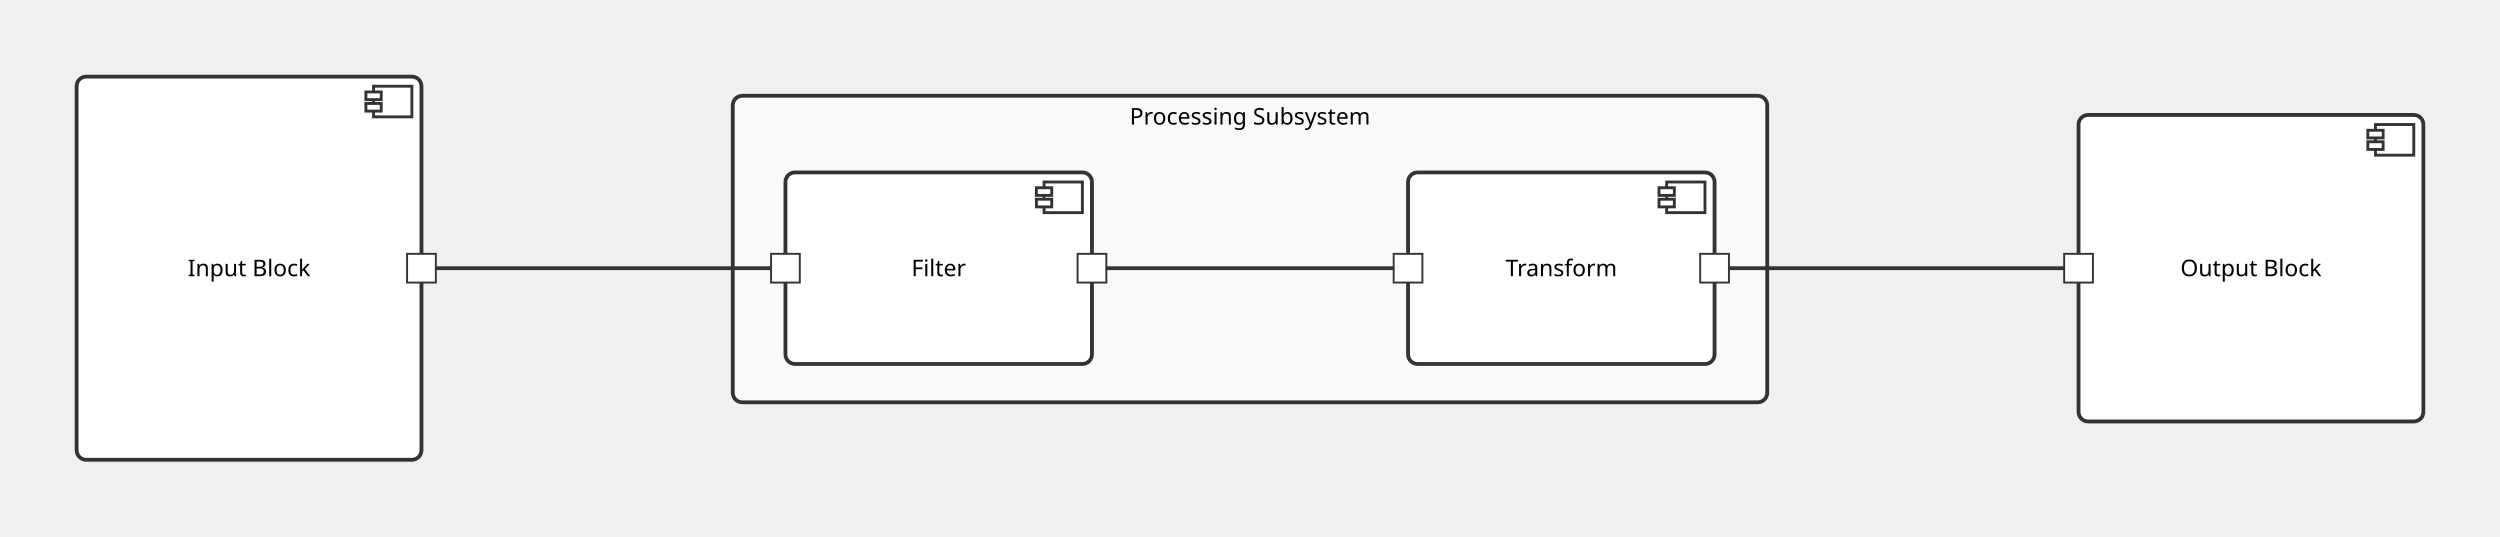
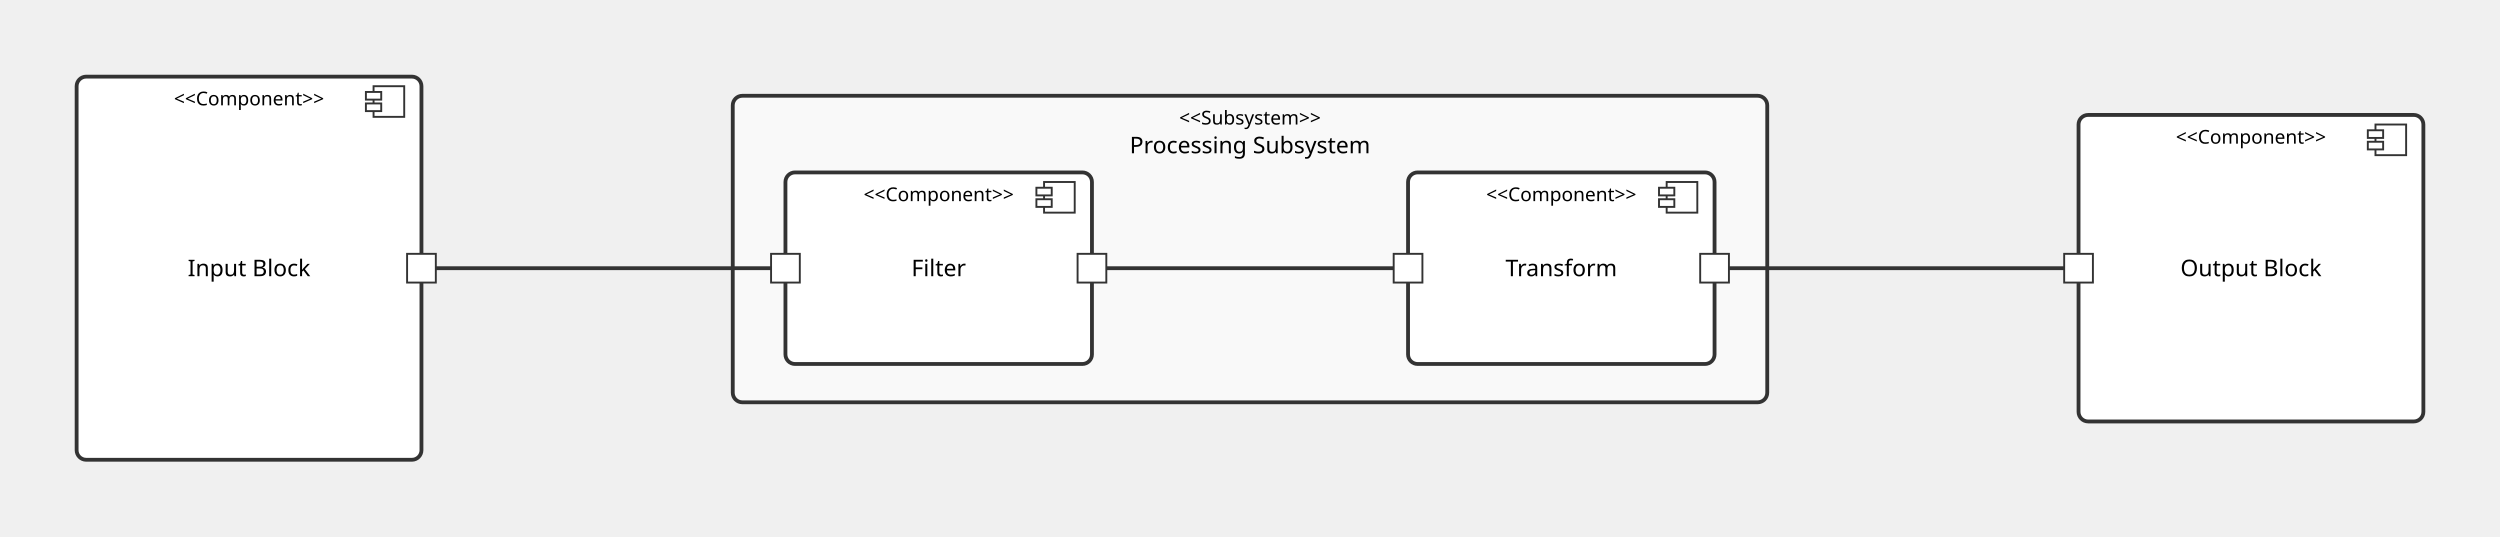
<svg xmlns="http://www.w3.org/2000/svg" width="1305" height="280" viewBox="0 0 1305 280" style="font-family: sans-serif;">
  <defs>
    <marker id="arrowhead" markerWidth="10" markerHeight="7" refX="10" refY="3.5" orient="auto">
      <polygon points="0 0, 10 3.5, 0 7" fill="#333" />
    </marker>
  </defs>
  <g transform="translate(40, 40)" id="input_block" class="component">
    <rect width="180" height="200" fill="#ffffff" stroke="#333" stroke-width="2" rx="5" />
+     <text x="90" y="15" text-anchor="middle" font-size="10px" fill="#000">&lt;&lt;Component&gt;&gt;</text>
    <text x="90" y="100" text-anchor="middle" dominant-baseline="middle" font-size="12px" fill="#000">Input Block</text>
    <rect x="172.5" y="92.5" width="15" height="15" fill="#ffffff" stroke="#333" stroke-width="1" class="port" />
    <g transform="translate(155, 5)">
-       <rect x="0" y="0" width="20" height="16" fill="#ffffff" stroke="#333" stroke-width="1.5" />
-       <rect x="-4" y="3" width="8" height="4" fill="#ffffff" stroke="#333" stroke-width="1.5" />
-       <rect x="-4" y="9" width="8" height="4" fill="#ffffff" stroke="#333" stroke-width="1.5" />
+       <rect x="0" y="0" width="16" height="16" fill="#ffffff" stroke="#333" stroke-width="1" />
+       <rect x="-4" y="3" width="8" height="4" fill="#ffffff" stroke="#333" stroke-width="1" />
+       <rect x="-4" y="9" width="8" height="4" fill="#ffffff" stroke="#333" stroke-width="1" />
    </g>
  </g>
  <g transform="translate(382.5, 50)" id="process_subsystem" class="subsystem">
    <rect width="540" height="160" fill="#f9f9f9" stroke="#333" stroke-width="2" rx="5" />
-     <text x="270" y="15" text-anchor="middle" dominant-baseline="auto" font-size="12px" fill="#000">Processing Subsystem</text>
+     <text x="270" y="15" text-anchor="middle" font-size="10px" fill="#000">&lt;&lt;Subsystem&gt;&gt;</text>
+     <text x="270" y="30" text-anchor="middle" dominant-baseline="auto" font-size="12px" fill="#000">Processing Subsystem</text>
    <g transform="translate(27.5, 40)" id="filter" class="component">
      <rect width="160" height="100" fill="#ffffff" stroke="#333" stroke-width="2" rx="5" />
+       <text x="80" y="15" text-anchor="middle" font-size="10px" fill="#000">&lt;&lt;Component&gt;&gt;</text>
      <text x="80" y="50" text-anchor="middle" dominant-baseline="middle" font-size="12px" fill="#000">Filter</text>
      <rect x="-7.5" y="42.5" width="15" height="15" fill="#ffffff" stroke="#333" stroke-width="1" class="port" />
      <rect x="152.5" y="42.5" width="15" height="15" fill="#ffffff" stroke="#333" stroke-width="1" class="port" />
      <g transform="translate(135, 5)">
-         <rect x="0" y="0" width="20" height="16" fill="#ffffff" stroke="#333" stroke-width="1.5" />
-         <rect x="-4" y="3" width="8" height="4" fill="#ffffff" stroke="#333" stroke-width="1.5" />
-         <rect x="-4" y="9" width="8" height="4" fill="#ffffff" stroke="#333" stroke-width="1.5" />
+         <rect x="0" y="0" width="16" height="16" fill="#ffffff" stroke="#333" stroke-width="1" />
+         <rect x="-4" y="3" width="8" height="4" fill="#ffffff" stroke="#333" stroke-width="1" />
+         <rect x="-4" y="9" width="8" height="4" fill="#ffffff" stroke="#333" stroke-width="1" />
      </g>
    </g>
    <g transform="translate(352.5, 40)" id="transform" class="component">
      <rect width="160" height="100" fill="#ffffff" stroke="#333" stroke-width="2" rx="5" />
+       <text x="80" y="15" text-anchor="middle" font-size="10px" fill="#000">&lt;&lt;Component&gt;&gt;</text>
      <text x="80" y="50" text-anchor="middle" dominant-baseline="middle" font-size="12px" fill="#000">Transform</text>
      <rect x="-7.5" y="42.5" width="15" height="15" fill="#ffffff" stroke="#333" stroke-width="1" class="port" />
      <rect x="152.5" y="42.5" width="15" height="15" fill="#ffffff" stroke="#333" stroke-width="1" class="port" />
      <g transform="translate(135, 5)">
-         <rect x="0" y="0" width="20" height="16" fill="#ffffff" stroke="#333" stroke-width="1.5" />
-         <rect x="-4" y="3" width="8" height="4" fill="#ffffff" stroke="#333" stroke-width="1.5" />
-         <rect x="-4" y="9" width="8" height="4" fill="#ffffff" stroke="#333" stroke-width="1.5" />
+         <rect x="0" y="0" width="16" height="16" fill="#ffffff" stroke="#333" stroke-width="1" />
+         <rect x="-4" y="3" width="8" height="4" fill="#ffffff" stroke="#333" stroke-width="1" />
+         <rect x="-4" y="9" width="8" height="4" fill="#ffffff" stroke="#333" stroke-width="1" />
      </g>
    </g>
    <path d="M 195 90 L 345 90" fill="none" stroke="#333" stroke-width="2" />
  </g>
  <g transform="translate(1085, 60)" id="output_block" class="component">
    <rect width="180" height="160" fill="#ffffff" stroke="#333" stroke-width="2" rx="5" />
+     <text x="90" y="15" text-anchor="middle" font-size="10px" fill="#000">&lt;&lt;Component&gt;&gt;</text>
    <text x="90" y="80" text-anchor="middle" dominant-baseline="middle" font-size="12px" fill="#000">Output Block</text>
    <rect x="-7.5" y="72.5" width="15" height="15" fill="#ffffff" stroke="#333" stroke-width="1" class="port" />
    <g transform="translate(155, 5)">
-       <rect x="0" y="0" width="20" height="16" fill="#ffffff" stroke="#333" stroke-width="1.5" />
-       <rect x="-4" y="3" width="8" height="4" fill="#ffffff" stroke="#333" stroke-width="1.5" />
-       <rect x="-4" y="9" width="8" height="4" fill="#ffffff" stroke="#333" stroke-width="1.5" />
+       <rect x="0" y="0" width="16" height="16" fill="#ffffff" stroke="#333" stroke-width="1" />
+       <rect x="-4" y="3" width="8" height="4" fill="#ffffff" stroke="#333" stroke-width="1" />
+       <rect x="-4" y="9" width="8" height="4" fill="#ffffff" stroke="#333" stroke-width="1" />
    </g>
  </g>
  <path d="M 227.5 140 L 402.5 140" fill="none" stroke="#333" stroke-width="2" />
  <path d="M 902.5 140 L 1077.5 140" fill="none" stroke="#333" stroke-width="2" />
</svg>
